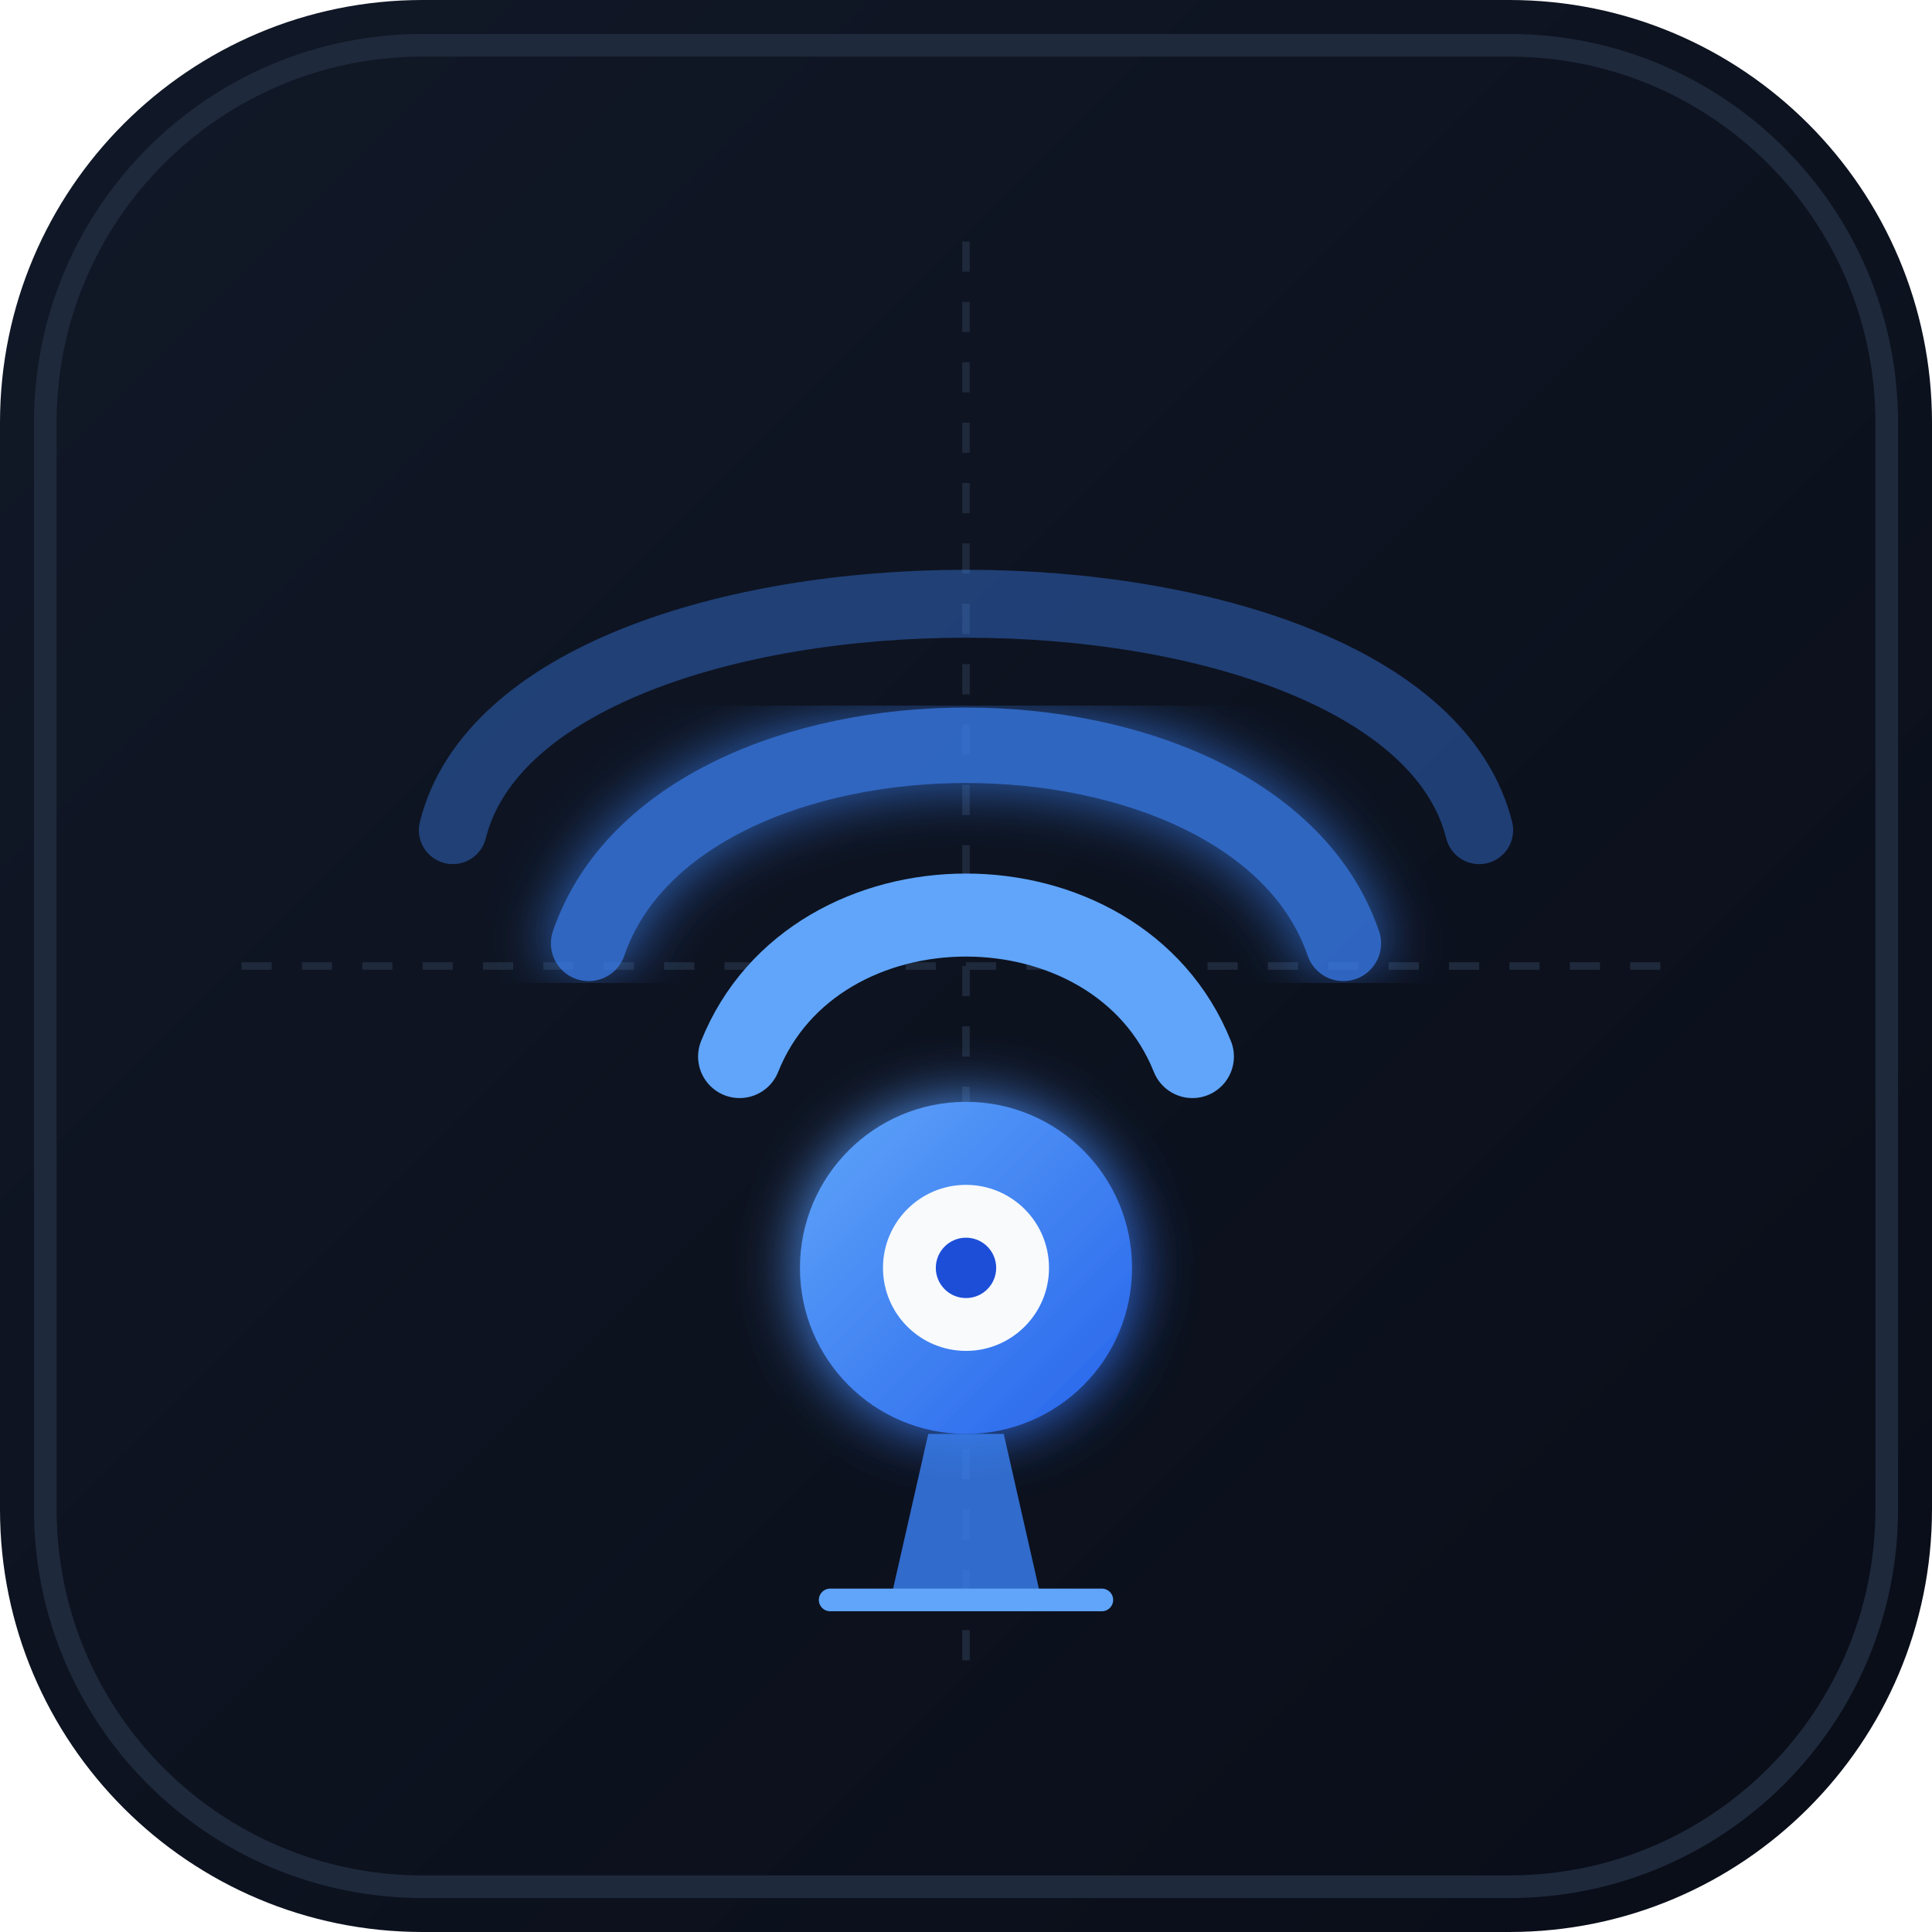
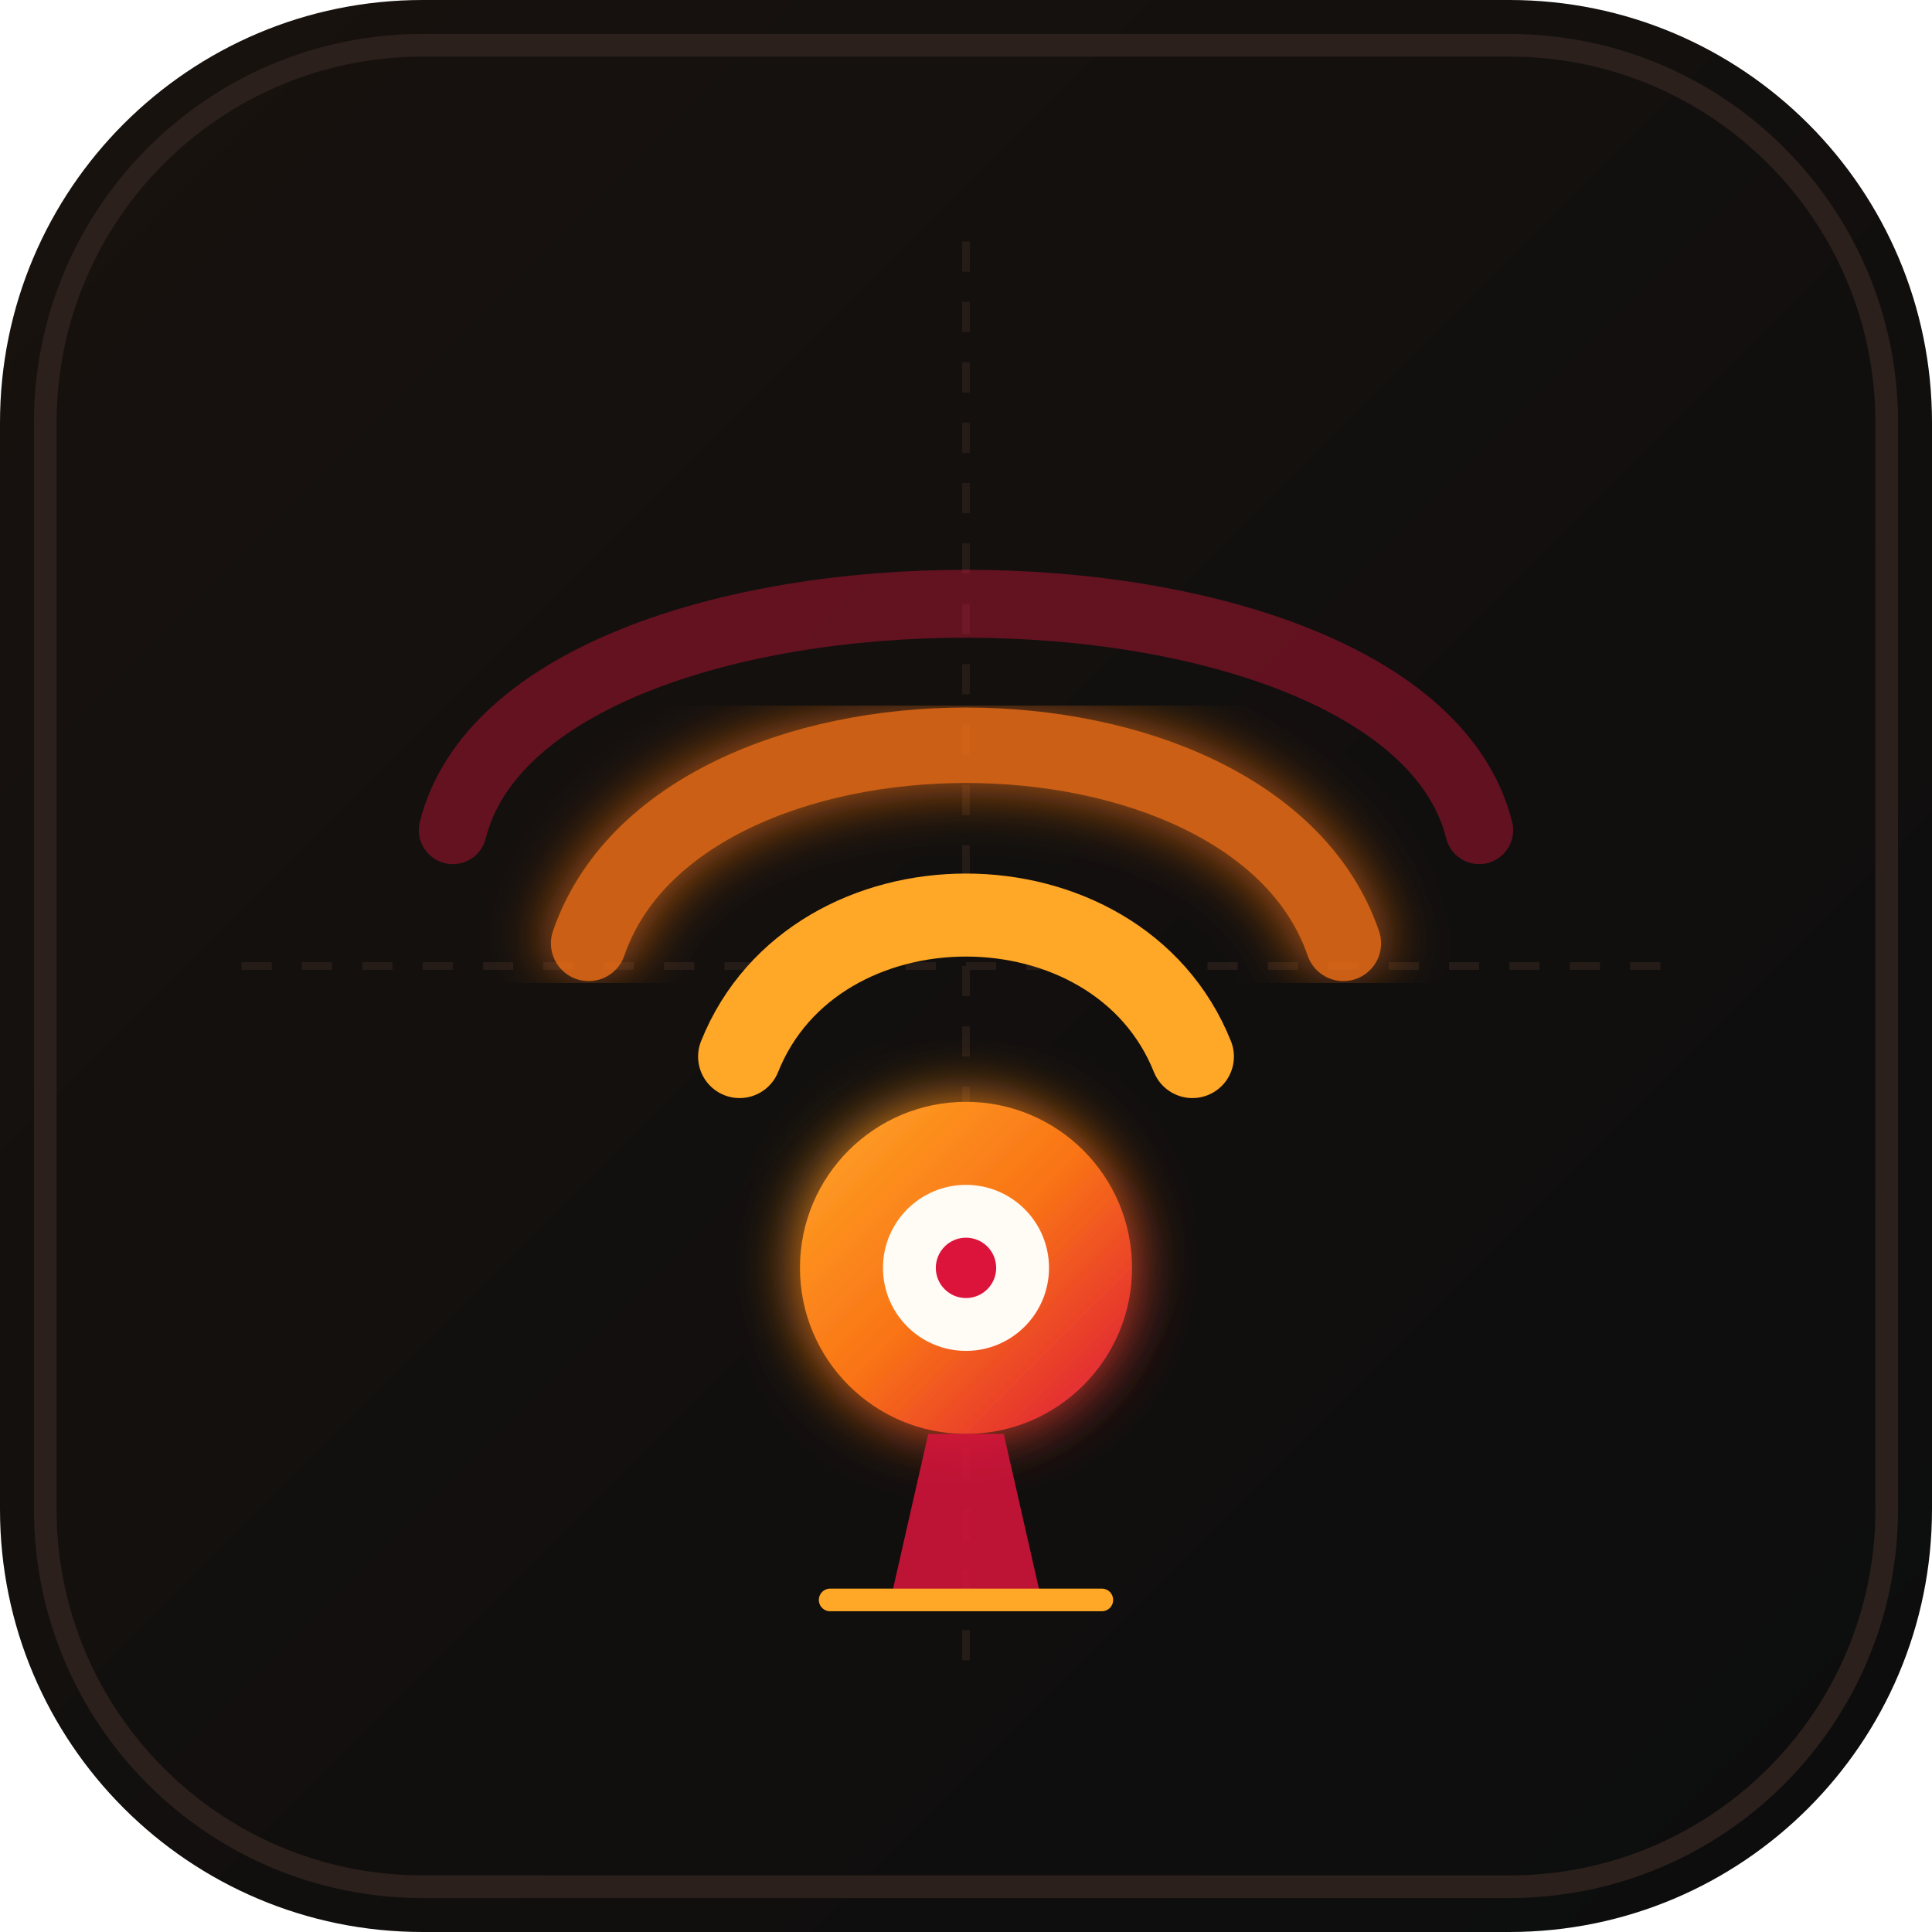
<svg xmlns="http://www.w3.org/2000/svg" viewBox="0 0 512 512" width="512" height="512">
  <defs>
    <linearGradient id="bgGrad" x1="0%" y1="0%" x2="100%" y2="100%">
-       <stop offset="0%" stop-color="#111827" />
-       <stop offset="100%" stop-color="#090D18" />
+       <stop offset="0%" stop-color="#18120E" />
+       <stop offset="100%" stop-color="#0C0D0E" />
    </linearGradient>
-     <linearGradient id="blueGrad" x1="0%" y1="0%" x2="100%" y2="100%">
-       <stop offset="0%" stop-color="#60A5FA" />
-       <stop offset="100%" stop-color="#2563EB" />
+     <linearGradient id="flameGrad" x1="0%" y1="0%" x2="100%" y2="100%">
+       <stop offset="0%" stop-color="#FFA726" />
+       <stop offset="50%" stop-color="#F97316" />
+       <stop offset="100%" stop-color="#DC143C" />
    </linearGradient>
    <filter id="glow" x="-20%" y="-20%" width="140%" height="140%">
      <feGaussianBlur stdDeviation="8" result="blur" />
      <feComposite in="SourceGraphic" in2="blur" operator="over" />
    </filter>
  </defs>
  <rect width="512" height="512" rx="112" fill="url(#bgGrad)" />
-   <rect x="12" y="12" width="488" height="488" rx="100" fill="none" stroke="#1E293B" stroke-width="6" />
-   <line x1="256" y1="64" x2="256" y2="448" stroke="#1E293B" stroke-width="2" stroke-dasharray="8 8" />
-   <line x1="64" y1="256" x2="448" y2="256" stroke="#1E293B" stroke-width="2" stroke-dasharray="8 8" />
-   <path d="M120 220 C140 140 372 140 392 220" fill="none" stroke="#3B82F6" stroke-width="18" stroke-linecap="round" opacity="0.4" />
-   <path d="M156 250 C180 180 332 180 356 250" fill="none" stroke="#3B82F6" stroke-width="20" stroke-linecap="round" opacity="0.75" filter="url(#glow)" />
-   <path d="M196 280 C216 230 296 230 316 280" fill="none" stroke="#60A5FA" stroke-width="22" stroke-linecap="round" />
-   <circle cx="256" cy="336" r="44" fill="url(#blueGrad)" filter="url(#glow)" />
-   <circle cx="256" cy="336" r="22" fill="#F8FAFC" />
-   <circle cx="256" cy="336" r="8" fill="#1D4ED8" />
-   <path d="M246 380 L236 424 L276 424 L266 380 Z" fill="#3B82F6" opacity="0.8" />
-   <line x1="220" y1="424" x2="292" y2="424" stroke="#60A5FA" stroke-width="6" stroke-linecap="round" />
+   <rect x="12" y="12" width="488" height="488" rx="100" fill="none" stroke="#2B201B" stroke-width="6" />
+   <line x1="256" y1="64" x2="256" y2="448" stroke="#261C17" stroke-width="2" stroke-dasharray="8 8" />
+   <line x1="64" y1="256" x2="448" y2="256" stroke="#261C17" stroke-width="2" stroke-dasharray="8 8" />
+   <path d="M120 220 C140 140 372 140 392 220" fill="none" stroke="#DC143C" stroke-width="18" stroke-linecap="round" opacity="0.4" />
+   <path d="M156 250 C180 180 332 180 356 250" fill="none" stroke="#F97316" stroke-width="20" stroke-linecap="round" opacity="0.8" filter="url(#glow)" />
+   <path d="M196 280 C216 230 296 230 316 280" fill="none" stroke="#FFA726" stroke-width="22" stroke-linecap="round" />
+   <circle cx="256" cy="336" r="44" fill="url(#flameGrad)" filter="url(#glow)" />
+   <circle cx="256" cy="336" r="22" fill="#FFFBF5" />
+   <circle cx="256" cy="336" r="8" fill="#DC143C" />
+   <path d="M246 380 L236 424 L276 424 L266 380 Z" fill="#DC143C" opacity="0.85" />
+   <line x1="220" y1="424" x2="292" y2="424" stroke="#FFA726" stroke-width="6" stroke-linecap="round" />
</svg>
